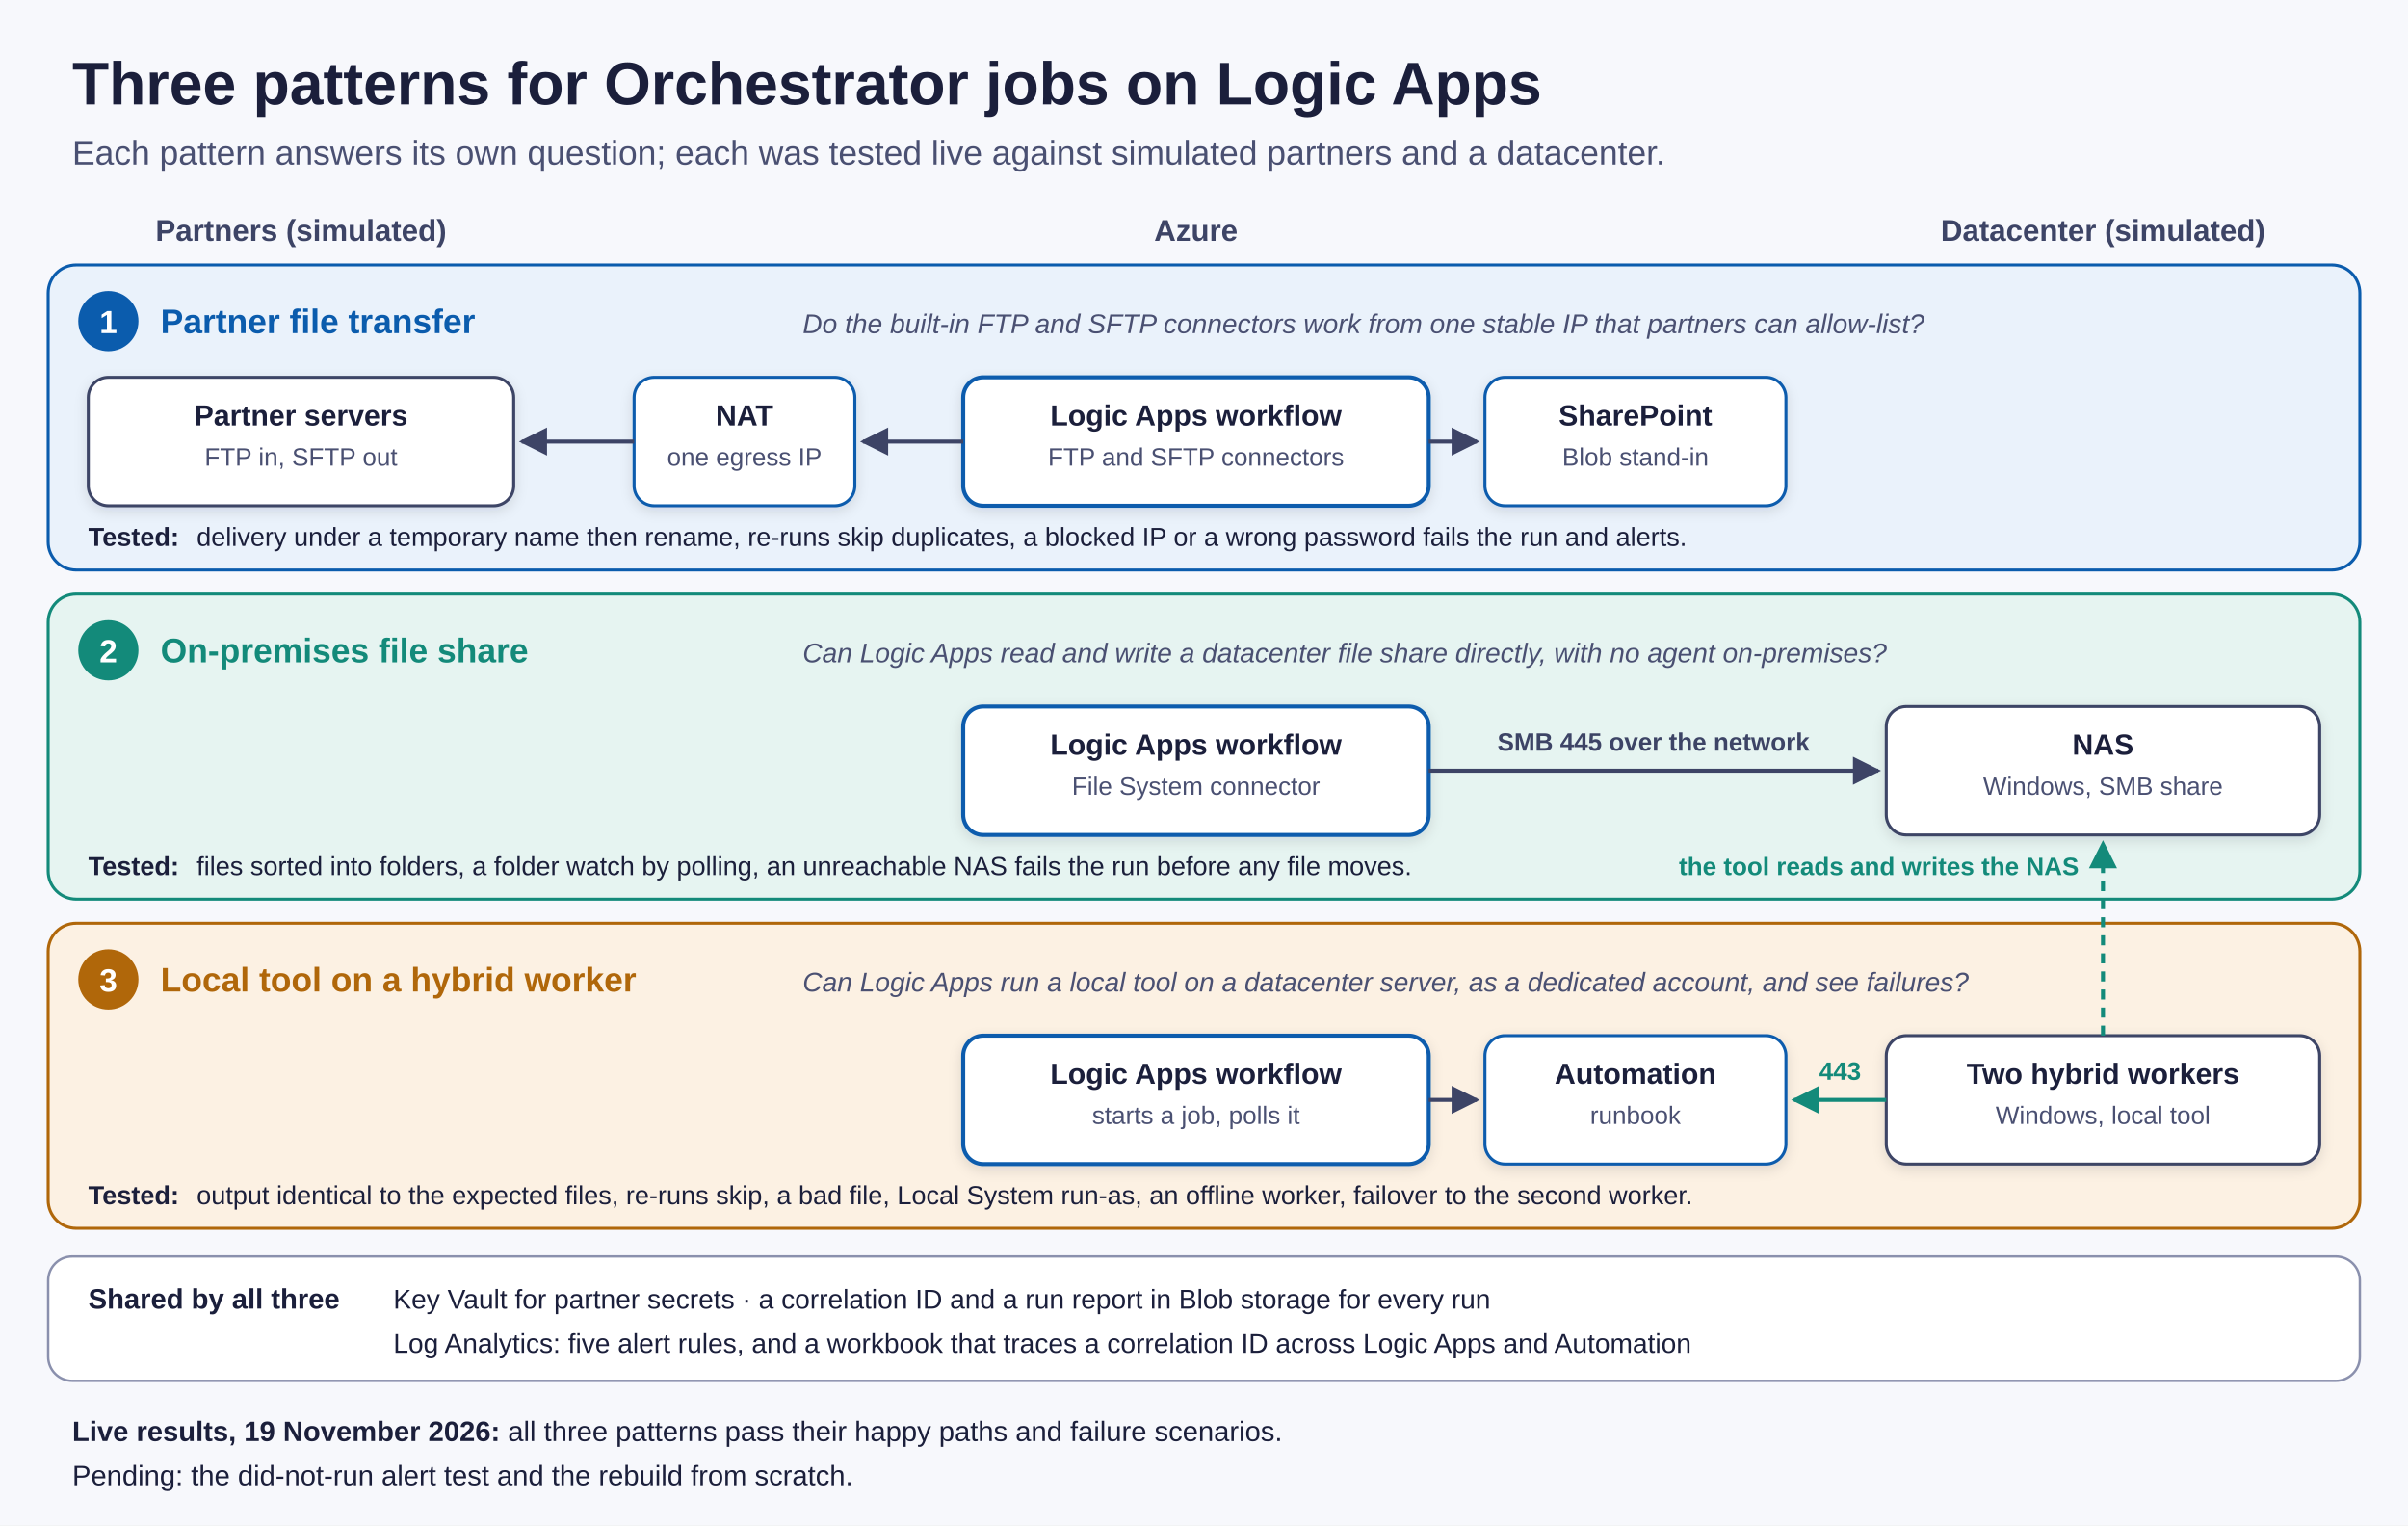
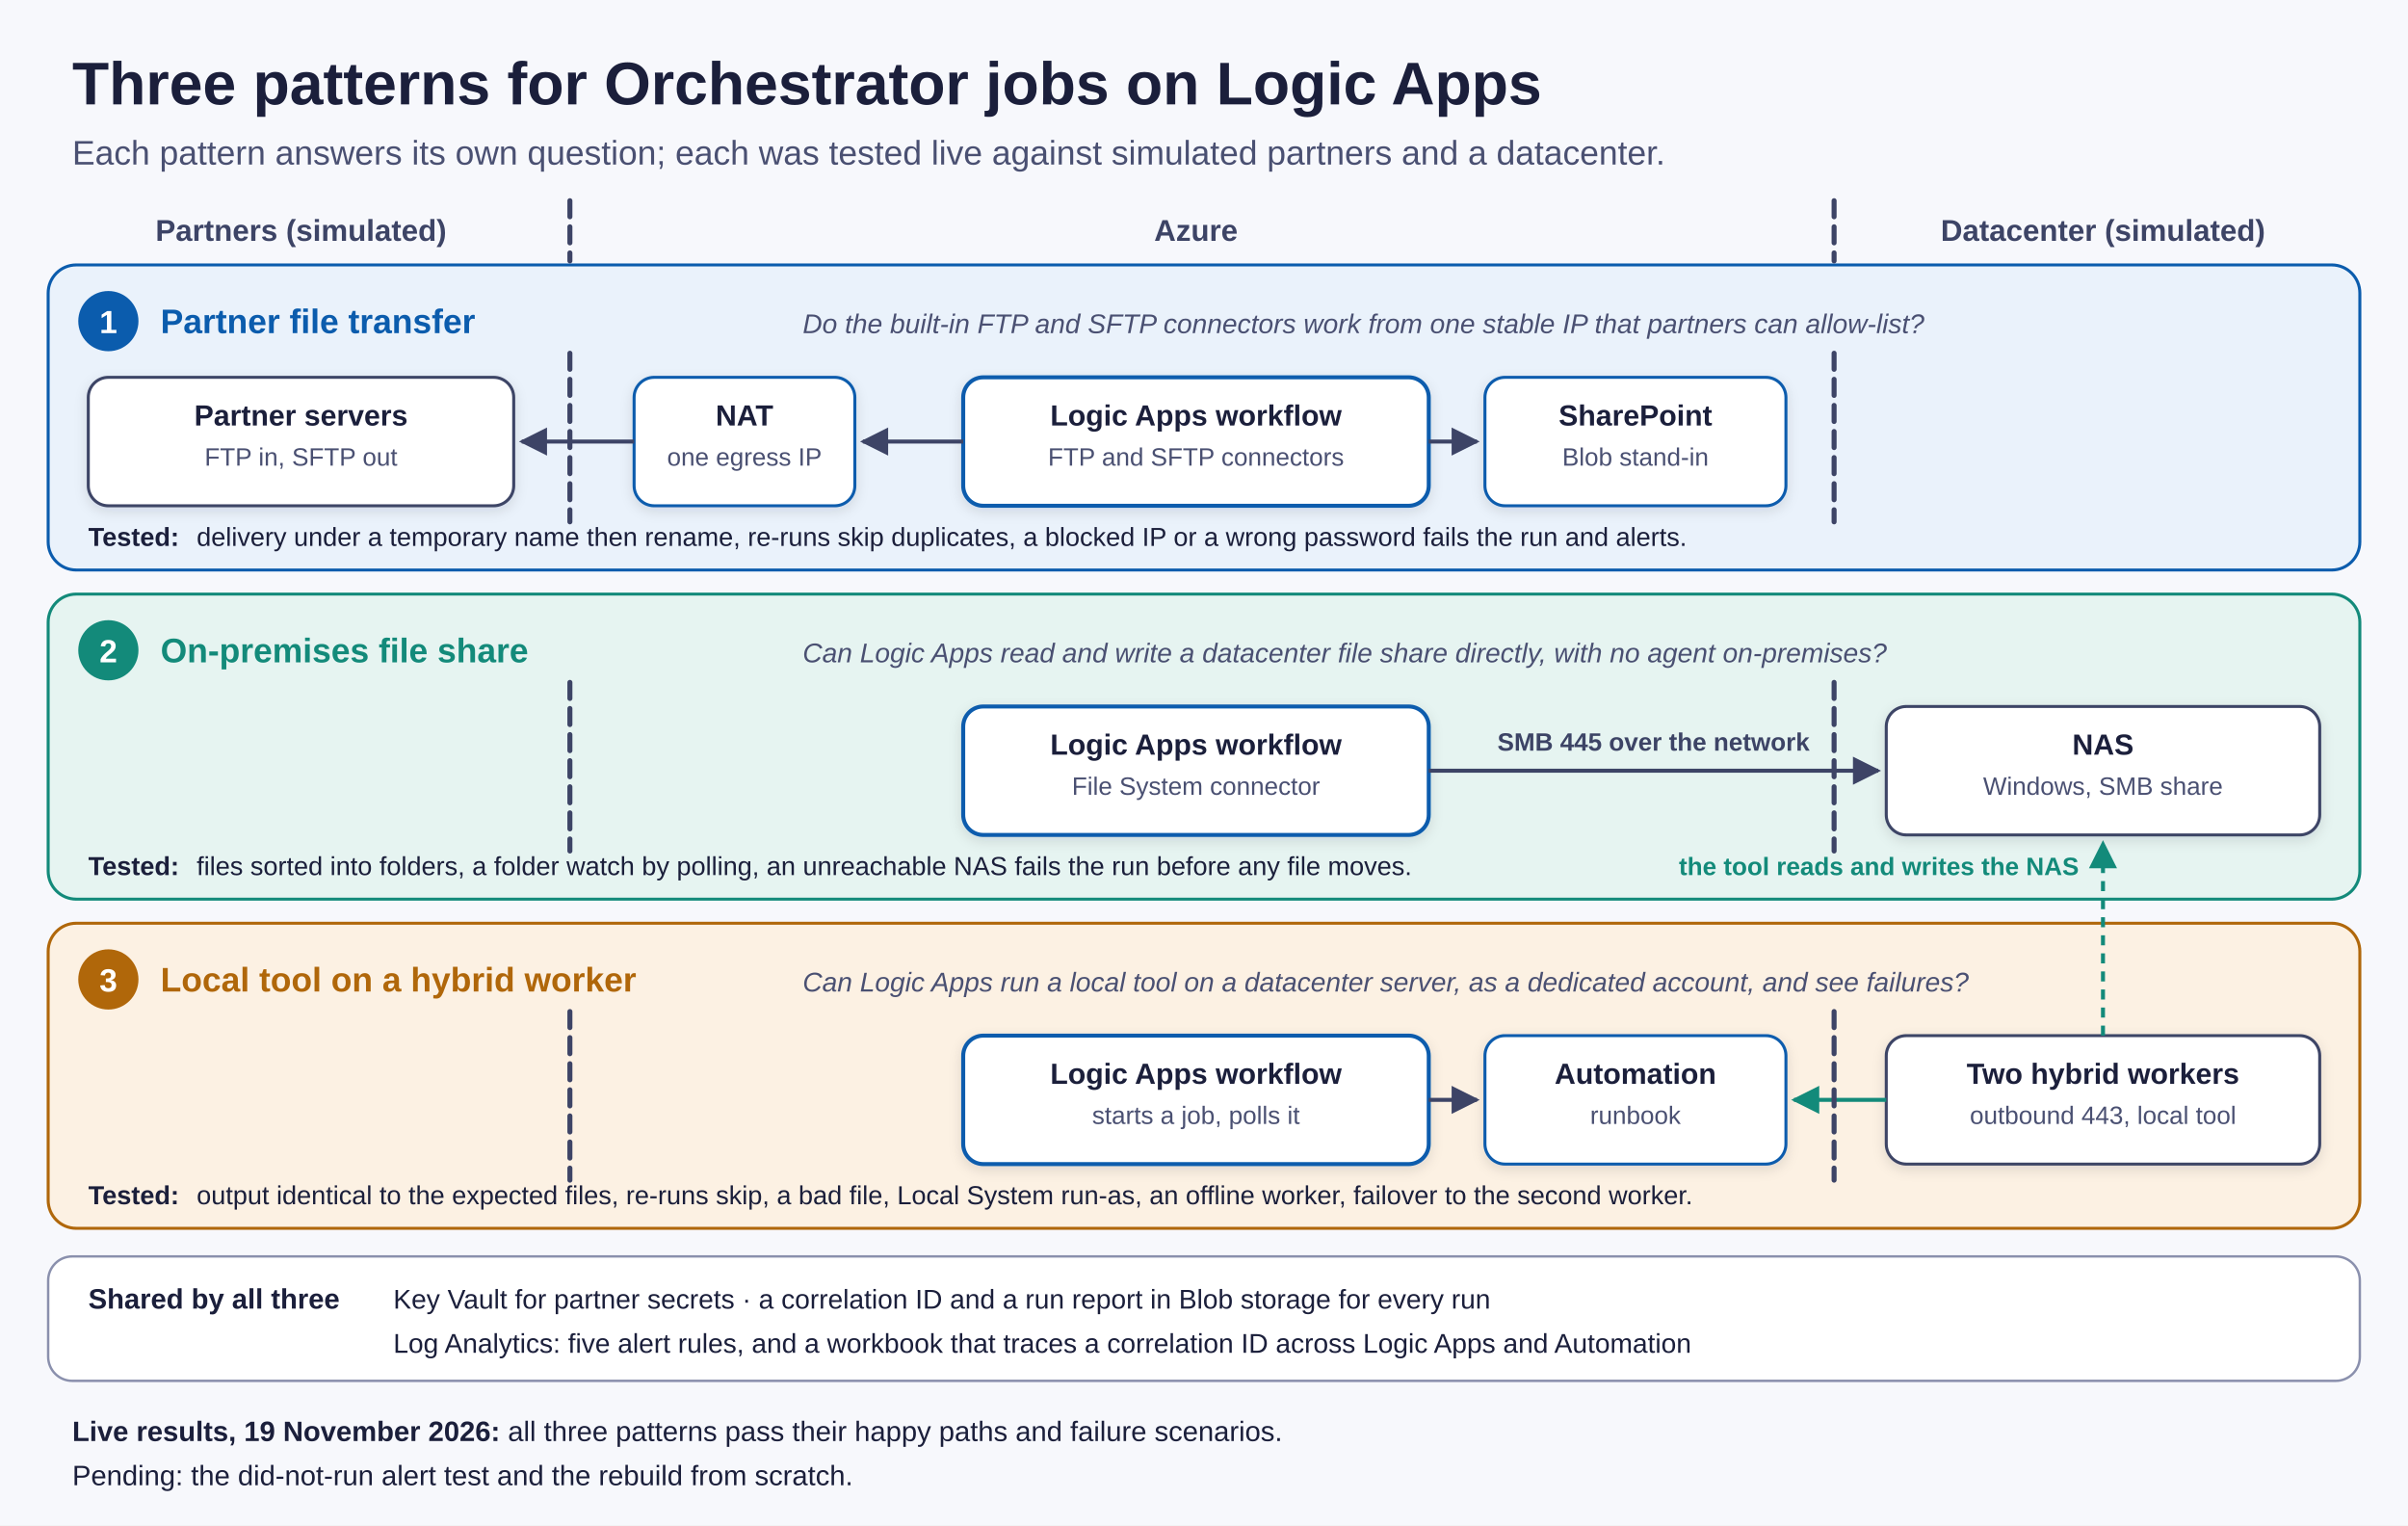
<svg xmlns="http://www.w3.org/2000/svg" font-family="Segoe UI, Helvetica Neue, Arial, sans-serif" width="1200" height="760" viewBox="0 0 1200 760" role="img" aria-labelledby="title desc">
  <defs>
    <marker id="arrow" viewBox="0 0 10 10" refX="9" refY="5" markerWidth="7" markerHeight="7" orient="auto-start-reverse">
      <path d="M0,0 L10,5 L0,10 z" fill="#3d4466" />
    </marker>
    <marker id="arrow-teal" viewBox="0 0 10 10" refX="9" refY="5" markerWidth="7" markerHeight="7" orient="auto-start-reverse">
      <path d="M0,0 L10,5 L0,10 z" fill="#138a7a" />
    </marker>
    <filter id="shadow" x="-10%" y="-10%" width="120%" height="130%">
      <feDropShadow dx="0" dy="2" stdDeviation="3" flood-color="#1b1f3b" flood-opacity="0.12" />
    </filter>
  </defs>
  <style>
    text { fill: #1b1f3b; }
    .title { font-size: 30px; font-weight: 700; }
    .subtitle { font-size: 17px; fill: #4a5072; }
    .column { font-size: 15px; font-weight: 700; fill: #3d4466; }
    .pattern { font-size: 17px; font-weight: 700; }
    .question { font-size: 13.5px; fill: #4a5072; font-style: italic; }
    .badge { font-size: 16px; font-weight: 700; fill: #ffffff; }
    .name { font-size: 14.5px; font-weight: 700; }
    .kind { font-size: 12.5px; fill: #4a5072; }
    .edge { font-size: 12.5px; fill: #3d4466; font-weight: 600; }
    .teal { font-size: 12.5px; fill: #138a7a; font-weight: 600; }
    .tested { font-size: 13px; fill: #1b1f3b; }
    .testedhead { font-size: 13px; font-weight: 700; }
    .shared { font-size: 13.5px; fill: #1b1f3b; }
    .sharedhead { font-size: 14px; font-weight: 700; }
    .result { font-size: 14px; fill: #1b1f3b; }
  </style>
  <rect width="1200" height="760" fill="#f7f8fc" />
  <text class="title" x="36" y="52">Three patterns for Orchestrator jobs on Logic Apps</text>
  <text class="subtitle" x="36" y="82">Each pattern answers its own question; each was tested live against simulated partners and a datacenter.</text>
  <text class="column" x="150" y="120" text-anchor="middle">Partners (simulated)</text>
  <text class="column" x="596" y="120" text-anchor="middle">Azure</text>
  <text class="column" x="1048" y="120" text-anchor="middle">Datacenter (simulated)</text>
  <rect x="24" y="132" width="1152" height="152" rx="14" fill="#eaf2fb" stroke="#0b5cad" stroke-width="1.5" />
  <circle cx="54" cy="160" r="15" fill="#0b5cad" />
  <text class="badge" x="54" y="166" text-anchor="middle">1</text>
  <text class="pattern" x="80" y="166" style="fill:#0b5cad">Partner file transfer</text>
  <text class="question" x="400" y="166">Do the built-in FTP and SFTP connectors work from one stable IP that partners can allow-list?</text>
  <rect x="44" y="188" width="212" height="64" rx="10" fill="#ffffff" stroke="#3d4466" stroke-width="1.5" filter="url(#shadow)" />
  <text class="name" x="150" y="212" text-anchor="middle">Partner servers</text>
  <text class="kind" x="150" y="232" text-anchor="middle">FTP in, SFTP out</text>
  <rect x="316" y="188" width="110" height="64" rx="10" fill="#ffffff" stroke="#0b5cad" stroke-width="1.5" filter="url(#shadow)" />
  <text class="name" x="371" y="212" text-anchor="middle">NAT</text>
  <text class="kind" x="371" y="232" text-anchor="middle">one egress IP</text>
  <rect x="480" y="188" width="232" height="64" rx="10" fill="#ffffff" stroke="#0b5cad" stroke-width="2" filter="url(#shadow)" />
  <text class="name" x="596" y="212" text-anchor="middle">Logic Apps workflow</text>
  <text class="kind" x="596" y="232" text-anchor="middle">FTP and SFTP connectors</text>
  <rect x="740" y="188" width="150" height="64" rx="10" fill="#ffffff" stroke="#0b5cad" stroke-width="1.5" filter="url(#shadow)" />
  <text class="name" x="815" y="212" text-anchor="middle">SharePoint</text>
  <text class="kind" x="815" y="232" text-anchor="middle">Blob stand-in</text>
  <line x1="480" y1="220" x2="430" y2="220" stroke="#3d4466" stroke-width="2" marker-end="url(#arrow)" />
  <line x1="316" y1="220" x2="260" y2="220" stroke="#3d4466" stroke-width="2" marker-end="url(#arrow)" />
  <line x1="712" y1="220" x2="736" y2="220" stroke="#3d4466" stroke-width="2" marker-end="url(#arrow)" />
  <text class="testedhead" x="44" y="272">Tested:</text>
  <text class="tested" x="98" y="272">delivery under a temporary name then rename, re-runs skip duplicates, a blocked IP or a wrong password fails the run and alerts.</text>
  <rect x="24" y="296" width="1152" height="152" rx="14" fill="#e6f4f1" stroke="#138a7a" stroke-width="1.5" />
  <circle cx="54" cy="324" r="15" fill="#138a7a" />
  <text class="badge" x="54" y="330" text-anchor="middle">2</text>
  <text class="pattern" x="80" y="330" style="fill:#138a7a">On-premises file share</text>
  <text class="question" x="400" y="330">Can Logic Apps read and write a datacenter file share directly, with no agent on-premises?</text>
  <rect x="480" y="352" width="232" height="64" rx="10" fill="#ffffff" stroke="#0b5cad" stroke-width="2" filter="url(#shadow)" />
  <text class="name" x="596" y="376" text-anchor="middle">Logic Apps workflow</text>
  <text class="kind" x="596" y="396" text-anchor="middle">File System connector</text>
  <rect x="940" y="352" width="216" height="64" rx="10" fill="#ffffff" stroke="#3d4466" stroke-width="1.5" filter="url(#shadow)" />
  <text class="name" x="1048" y="376" text-anchor="middle">NAS</text>
  <text class="kind" x="1048" y="396" text-anchor="middle">Windows, SMB share</text>
  <line x1="712" y1="384" x2="936" y2="384" stroke="#3d4466" stroke-width="2" marker-end="url(#arrow)" />
  <text class="edge" x="824" y="374" text-anchor="middle">SMB 445 over the network</text>
  <text class="testedhead" x="44" y="436">Tested:</text>
  <text class="tested" x="98" y="436">files sorted into folders, a folder watch by polling, an unreachable NAS fails the run before any file moves.</text>
  <rect x="24" y="460" width="1152" height="152" rx="14" fill="#fcf1e3" stroke="#b0670a" stroke-width="1.5" />
  <circle cx="54" cy="488" r="15" fill="#b0670a" />
  <text class="badge" x="54" y="494" text-anchor="middle">3</text>
  <text class="pattern" x="80" y="494" style="fill:#b0670a">Local tool on a hybrid worker</text>
  <text class="question" x="400" y="494">Can Logic Apps run a local tool on a datacenter server, as a dedicated account, and see failures?</text>
  <rect x="480" y="516" width="232" height="64" rx="10" fill="#ffffff" stroke="#0b5cad" stroke-width="2" filter="url(#shadow)" />
  <text class="name" x="596" y="540" text-anchor="middle">Logic Apps workflow</text>
  <text class="kind" x="596" y="560" text-anchor="middle">starts a job, polls it</text>
  <rect x="740" y="516" width="150" height="64" rx="10" fill="#ffffff" stroke="#0b5cad" stroke-width="1.5" filter="url(#shadow)" />
  <text class="name" x="815" y="540" text-anchor="middle">Automation</text>
  <text class="kind" x="815" y="560" text-anchor="middle">runbook</text>
  <rect x="940" y="516" width="216" height="64" rx="10" fill="#ffffff" stroke="#3d4466" stroke-width="1.5" filter="url(#shadow)" />
  <text class="name" x="1048" y="540" text-anchor="middle">Two hybrid workers</text>
-   <text class="kind" x="1048" y="560" text-anchor="middle">Windows, local tool</text>
+   <text class="kind" x="1048" y="560" text-anchor="middle">outbound 443, local tool</text>
  <line x1="712" y1="548" x2="736" y2="548" stroke="#3d4466" stroke-width="2" marker-end="url(#arrow)" />
  <line x1="940" y1="548" x2="894" y2="548" stroke="#138a7a" stroke-width="2" marker-end="url(#arrow-teal)" />
-   <text class="teal" x="917" y="538" text-anchor="middle">443</text>
  <line x1="1048" y1="516" x2="1048" y2="420" stroke="#138a7a" stroke-width="2" stroke-dasharray="5 4" marker-end="url(#arrow-teal)" />
  <text class="teal" x="1036" y="436" text-anchor="end">the tool reads and writes the NAS</text>
  <text class="testedhead" x="44" y="600">Tested:</text>
  <text class="tested" x="98" y="600">output identical to the expected files, re-runs skip, a bad file, Local System run-as, an offline worker, failover to the second worker.</text>
+   <line x1="284" y1="100" x2="284" y2="130" stroke="#3d4466" stroke-width="2.5" stroke-dasharray="8 5" stroke-linecap="round" />
+   <line x1="284" y1="176" x2="284" y2="260" stroke="#3d4466" stroke-width="2.5" stroke-dasharray="8 5" stroke-linecap="round" />
+   <line x1="284" y1="340" x2="284" y2="424" stroke="#3d4466" stroke-width="2.5" stroke-dasharray="8 5" stroke-linecap="round" />
+   <line x1="284" y1="504" x2="284" y2="588" stroke="#3d4466" stroke-width="2.5" stroke-dasharray="8 5" stroke-linecap="round" />
+   <line x1="914" y1="100" x2="914" y2="130" stroke="#3d4466" stroke-width="2.5" stroke-dasharray="8 5" stroke-linecap="round" />
+   <line x1="914" y1="176" x2="914" y2="260" stroke="#3d4466" stroke-width="2.5" stroke-dasharray="8 5" stroke-linecap="round" />
+   <line x1="914" y1="340" x2="914" y2="424" stroke="#3d4466" stroke-width="2.5" stroke-dasharray="8 5" stroke-linecap="round" />
+   <line x1="914" y1="504" x2="914" y2="588" stroke="#3d4466" stroke-width="2.5" stroke-dasharray="8 5" stroke-linecap="round" />
  <rect x="24" y="626" width="1152" height="62" rx="12" fill="#ffffff" stroke="#8a90ad" stroke-width="1.2" />
  <text class="sharedhead" x="44" y="652">Shared by all three</text>
  <text class="shared" x="196" y="652">Key Vault for partner secrets · a correlation ID and a run report in Blob storage for every run</text>
  <text class="shared" x="196" y="674">Log Analytics: five alert rules, and a workbook that traces a correlation ID across Logic Apps and Automation</text>
  <text class="result" x="36" y="718">
    <tspan font-weight="700">Live results, 19 November 2026:</tspan> all three patterns pass their happy paths and failure scenarios.</text>
  <text class="result" x="36" y="740">Pending: the did-not-run alert test and the rebuild from scratch.</text>
</svg>
